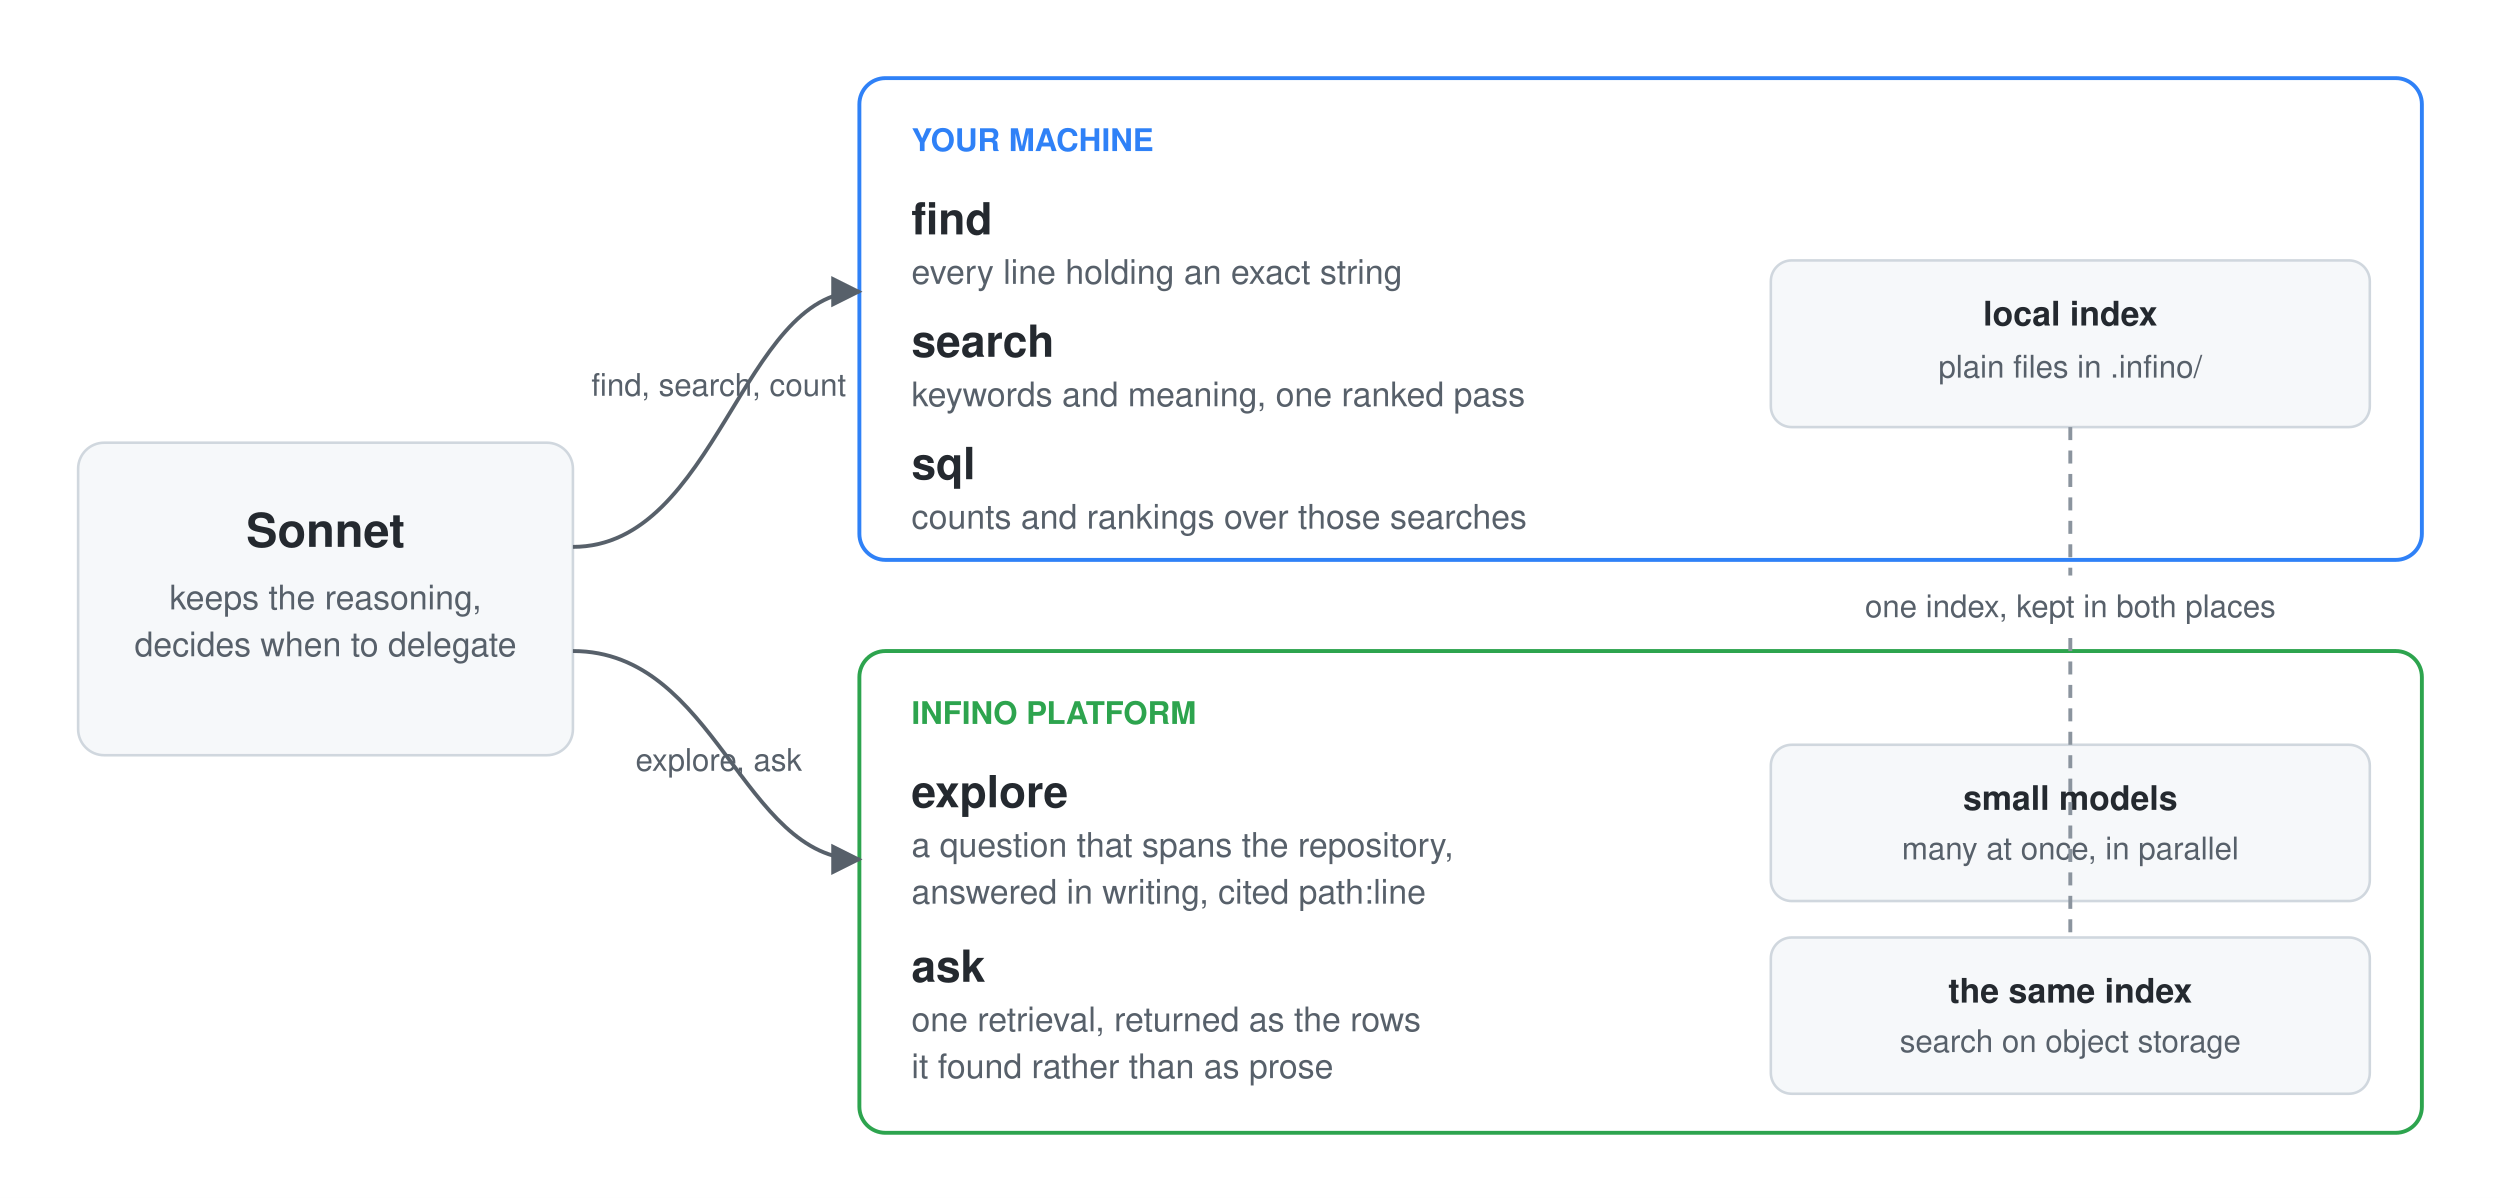
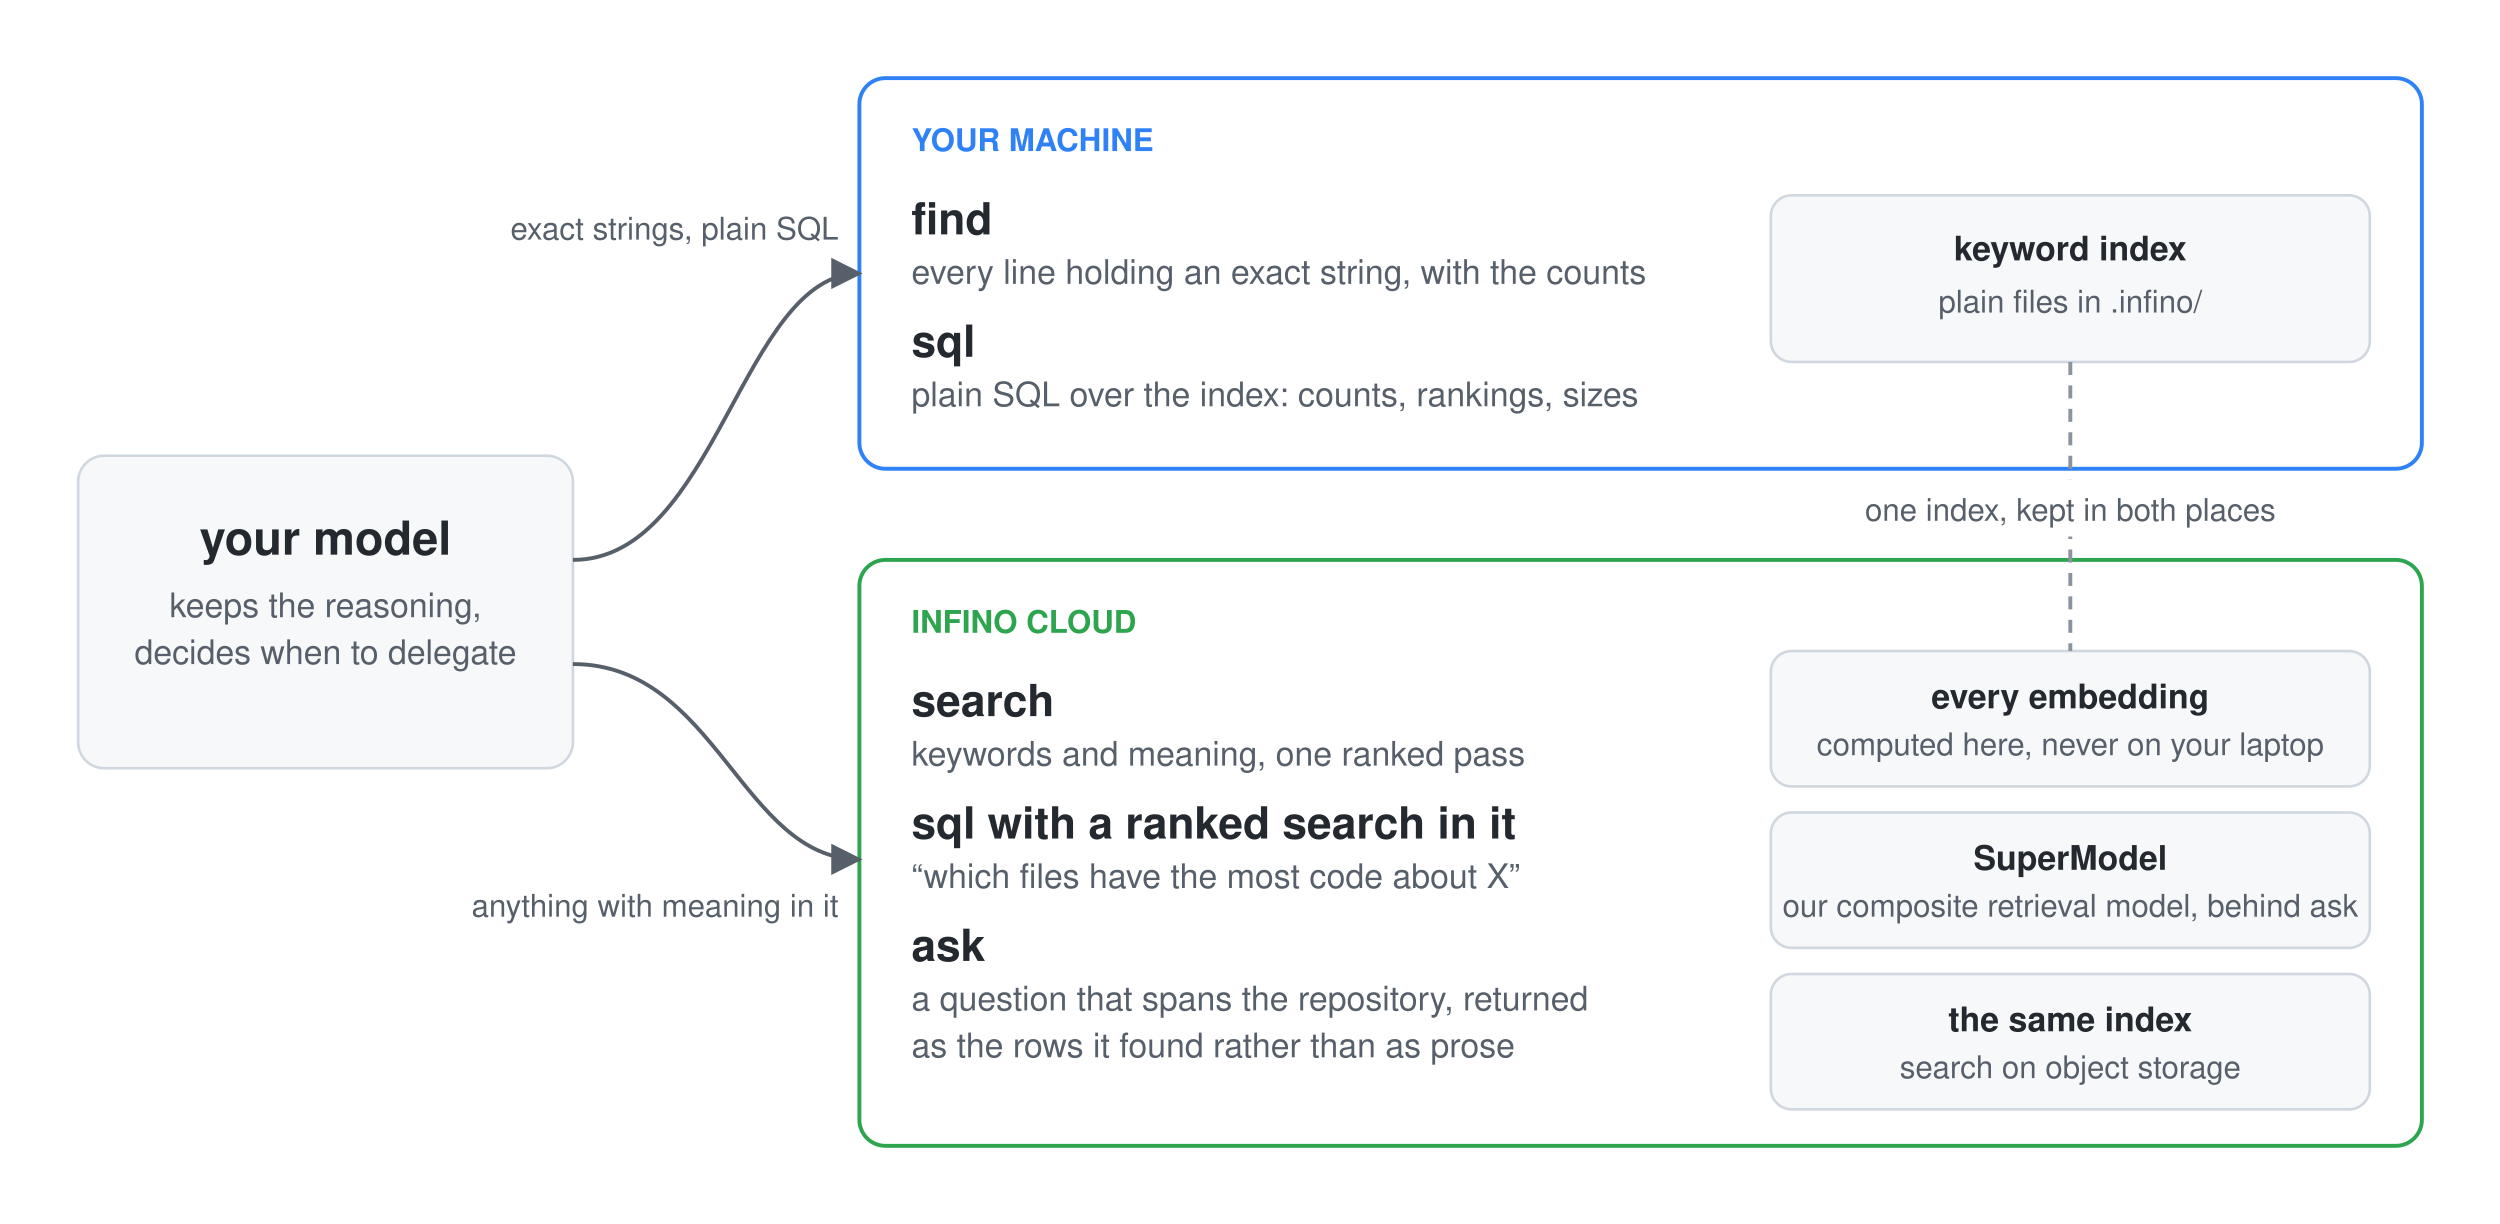
- <svg xmlns="http://www.w3.org/2000/svg" width="960" height="460" viewBox="0 0 960 460" font-family="-apple-system, BlinkMacSystemFont, Segoe UI, Helvetica, Arial, sans-serif">
+ <svg xmlns="http://www.w3.org/2000/svg" width="960" height="470" viewBox="0 0 960 470" font-family="-apple-system, BlinkMacSystemFont, Segoe UI, Helvetica, Arial, sans-serif">
  <defs>
    <marker id="arrow" viewBox="0 0 10 10" refX="9" refY="5" markerWidth="8" markerHeight="8" orient="auto-start-reverse">
      <path d="M 0 0 L 10 5 L 0 10 z" fill="#57606a" />
    </marker>
  </defs>
-   <rect width="960" height="460" fill="#ffffff" />
-   <rect x="30" y="170" width="190" height="120" rx="10" fill="#f6f8fa" stroke="#d0d7de" />
-   <text x="125" y="210" text-anchor="middle" font-size="18" font-weight="600" fill="#24292f">Sonnet</text>
-   <text x="125" y="234" text-anchor="middle" font-size="13" fill="#57606a">keeps the reasoning,</text>
-   <text x="125" y="252" text-anchor="middle" font-size="13" fill="#57606a">decides when to delegate</text>
-   <rect x="330" y="30" width="600" height="185" rx="10" fill="#ffffff" stroke="#2f81f7" stroke-width="1.5" />
-   <text x="350" y="58" font-size="12" font-weight="600" fill="#2f81f7">YOUR MACHINE</text>
-   <text x="350" y="90" font-size="17" font-weight="600" fill="#24292f">find</text>
-   <text x="350" y="109" font-size="13" fill="#57606a">every line holding an exact string</text>
-   <text x="350" y="137" font-size="17" font-weight="600" fill="#24292f">search</text>
-   <text x="350" y="156" font-size="13" fill="#57606a">keywords and meaning, one ranked pass</text>
-   <text x="350" y="184" font-size="17" font-weight="600" fill="#24292f">sql</text>
-   <text x="350" y="203" font-size="13" fill="#57606a">counts and rankings over those searches</text>
-   <rect x="680" y="100" width="230" height="64" rx="8" fill="#f6f8fa" stroke="#d0d7de" />
-   <text x="795" y="125" text-anchor="middle" font-size="13" font-weight="600" fill="#24292f">local index</text>
-   <text x="795" y="145" text-anchor="middle" font-size="12" fill="#57606a">plain files in .infino/</text>
-   <rect x="330" y="250" width="600" height="185" rx="10" fill="#ffffff" stroke="#2da44e" stroke-width="1.5" />
-   <text x="350" y="278" font-size="12" font-weight="600" fill="#2da44e">INFINO PLATFORM</text>
-   <text x="350" y="310" font-size="17" font-weight="600" fill="#24292f">explore</text>
-   <text x="350" y="329" font-size="13" fill="#57606a">a question that spans the repository,</text>
-   <text x="350" y="347" font-size="13" fill="#57606a">answered in writing, cited path:line</text>
-   <text x="350" y="377" font-size="17" font-weight="600" fill="#24292f">ask</text>
-   <text x="350" y="396" font-size="13" fill="#57606a">one retrieval, returned as the rows</text>
-   <text x="350" y="414" font-size="13" fill="#57606a">it found rather than as prose</text>
-   <rect x="680" y="286" width="230" height="60" rx="8" fill="#f6f8fa" stroke="#d0d7de" />
-   <text x="795" y="311" text-anchor="middle" font-size="13" font-weight="600" fill="#24292f">small models</text>
-   <text x="795" y="330" text-anchor="middle" font-size="12" fill="#57606a">many at once, in parallel</text>
-   <rect x="680" y="360" width="230" height="60" rx="8" fill="#f6f8fa" stroke="#d0d7de" />
-   <text x="795" y="385" text-anchor="middle" font-size="13" font-weight="600" fill="#24292f">the same index</text>
-   <text x="795" y="404" text-anchor="middle" font-size="12" fill="#57606a">search on object storage</text>
-   <path d="M 220 210 C 275 210, 285 112, 330 112" fill="none" stroke="#57606a" stroke-width="1.5" marker-end="url(#arrow)" />
-   <text x="276" y="152" text-anchor="middle" font-size="12" fill="#57606a">find, search, count</text>
-   <path d="M 220 250 C 275 250, 285 330, 330 330" fill="none" stroke="#57606a" stroke-width="1.5" marker-end="url(#arrow)" />
-   <text x="276" y="296" text-anchor="middle" font-size="12" fill="#57606a">explore, ask</text>
-   <path d="M 795 164 L 795 360" fill="none" stroke="#8b949e" stroke-width="1.5" stroke-dasharray="5 4" />
-   <rect x="660" y="221" width="270" height="22" rx="4" fill="#ffffff" />
-   <text x="795" y="237" text-anchor="middle" font-size="12" fill="#57606a">one index, kept in both places</text>
+   <rect width="960" height="470" fill="#ffffff" />
+   <rect x="30" y="175" width="190" height="120" rx="10" fill="#f6f8fa" stroke="#d0d7de" />
+   <text x="125" y="213" fill="#24292f" font-size="18" font-weight="600" text-anchor="middle">your model</text>
+   <text x="125" y="237" fill="#57606a" font-size="13" text-anchor="middle">keeps the reasoning,</text>
+   <text x="125" y="255" fill="#57606a" font-size="13" text-anchor="middle">decides when to delegate</text>
+   <rect x="330" y="30" width="600" height="150" rx="10" fill="#ffffff" stroke="#2f81f7" stroke-width="1.5" />
+   <text x="350" y="58" fill="#2f81f7" font-size="12" font-weight="600">YOUR MACHINE</text>
+   <text x="350" y="90" fill="#24292f" font-size="17" font-weight="600">find</text>
+   <text x="350" y="109" fill="#57606a" font-size="13">every line holding an exact string, with the counts</text>
+   <text x="350" y="137" fill="#24292f" font-size="17" font-weight="600">sql</text>
+   <text x="350" y="156" fill="#57606a" font-size="13">plain SQL over the index: counts, rankings, sizes</text>
+   <rect x="680" y="75" width="230" height="64" rx="8" fill="#f6f8fa" stroke="#d0d7de" />
+   <text x="795" y="100" fill="#24292f" font-size="13" font-weight="600" text-anchor="middle">keyword index</text>
+   <text x="795" y="120" fill="#57606a" font-size="12" text-anchor="middle">plain files in .infino/</text>
+   <rect x="330" y="215" width="600" height="225" rx="10" fill="#ffffff" stroke="#2da44e" stroke-width="1.5" />
+   <text x="350" y="243" fill="#2da44e" font-size="12" font-weight="600">INFINO CLOUD</text>
+   <text x="350" y="275" fill="#24292f" font-size="17" font-weight="600">search</text>
+   <text x="350" y="294" fill="#57606a" font-size="13">keywords and meaning, one ranked pass</text>
+   <text x="350" y="322" fill="#24292f" font-size="17" font-weight="600">sql with a ranked search in it</text>
+   <text x="350" y="341" fill="#57606a" font-size="13">“which files have the most code about X”</text>
+   <text x="350" y="369" fill="#24292f" font-size="17" font-weight="600">ask</text>
+   <text x="350" y="388" fill="#57606a" font-size="13">a question that spans the repository, returned</text>
+   <text x="350" y="406" fill="#57606a" font-size="13">as the rows it found rather than as prose</text>
+   <rect x="680" y="250" width="230" height="52" rx="8" fill="#f6f8fa" stroke="#d0d7de" />
+   <text x="795" y="272" fill="#24292f" font-size="13" font-weight="600" text-anchor="middle">every embedding</text>
+   <text x="795" y="290" fill="#57606a" font-size="12" text-anchor="middle">computed here, never on your laptop</text>
+   <rect x="680" y="312" width="230" height="52" rx="8" fill="#f6f8fa" stroke="#d0d7de" />
+   <text x="795" y="334" fill="#24292f" font-size="13" font-weight="600" text-anchor="middle">SuperModel</text>
+   <text x="795" y="352" fill="#57606a" font-size="12" text-anchor="middle">our composite retrieval model, behind ask</text>
+   <rect x="680" y="374" width="230" height="52" rx="8" fill="#f6f8fa" stroke="#d0d7de" />
+   <text x="795" y="396" fill="#24292f" font-size="13" font-weight="600" text-anchor="middle">the same index</text>
+   <text x="795" y="414" fill="#57606a" font-size="12" text-anchor="middle">search on object storage</text>
+   <path d="M 220 215 C 275 215, 285 105, 330 105" fill="none" stroke="#57606a" stroke-width="1.5" marker-end="url(#arrow)" />
+   <text x="322" y="92" fill="#57606a" font-size="12" text-anchor="end">exact strings, plain SQL</text>
+   <path d="M 220 255 C 275 255, 285 330, 330 330" fill="none" stroke="#57606a" stroke-width="1.5" marker-end="url(#arrow)" />
+   <text x="322" y="352" fill="#57606a" font-size="12" text-anchor="end">anything with meaning in it</text>
+   <path d="M 795 139 L 795 250" fill="none" stroke="#8b949e" stroke-width="1.5" stroke-dasharray="5 4" />
+   <rect x="690" y="184" width="210" height="22" rx="4" fill="#ffffff" />
+   <text x="795" y="200" fill="#57606a" font-size="12" text-anchor="middle">one index, kept in both places</text>
</svg>
